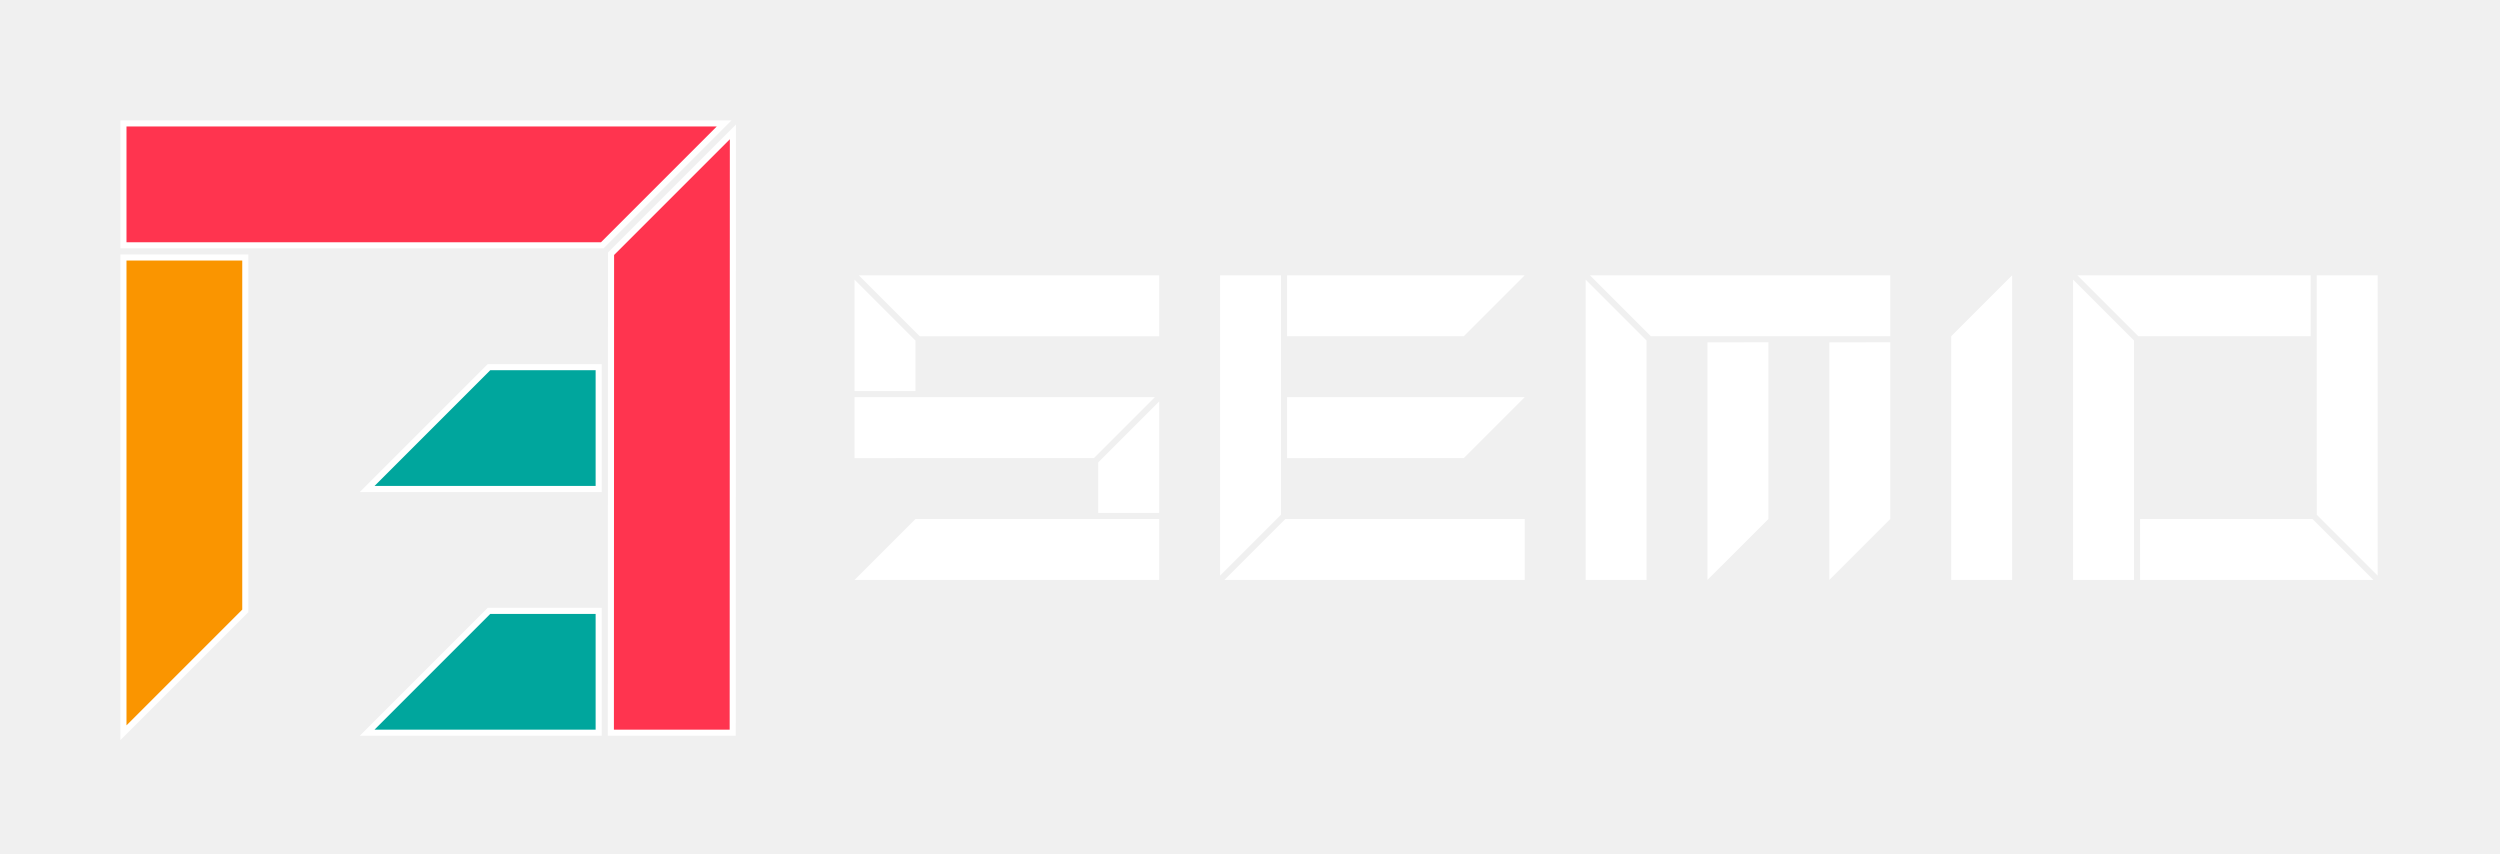
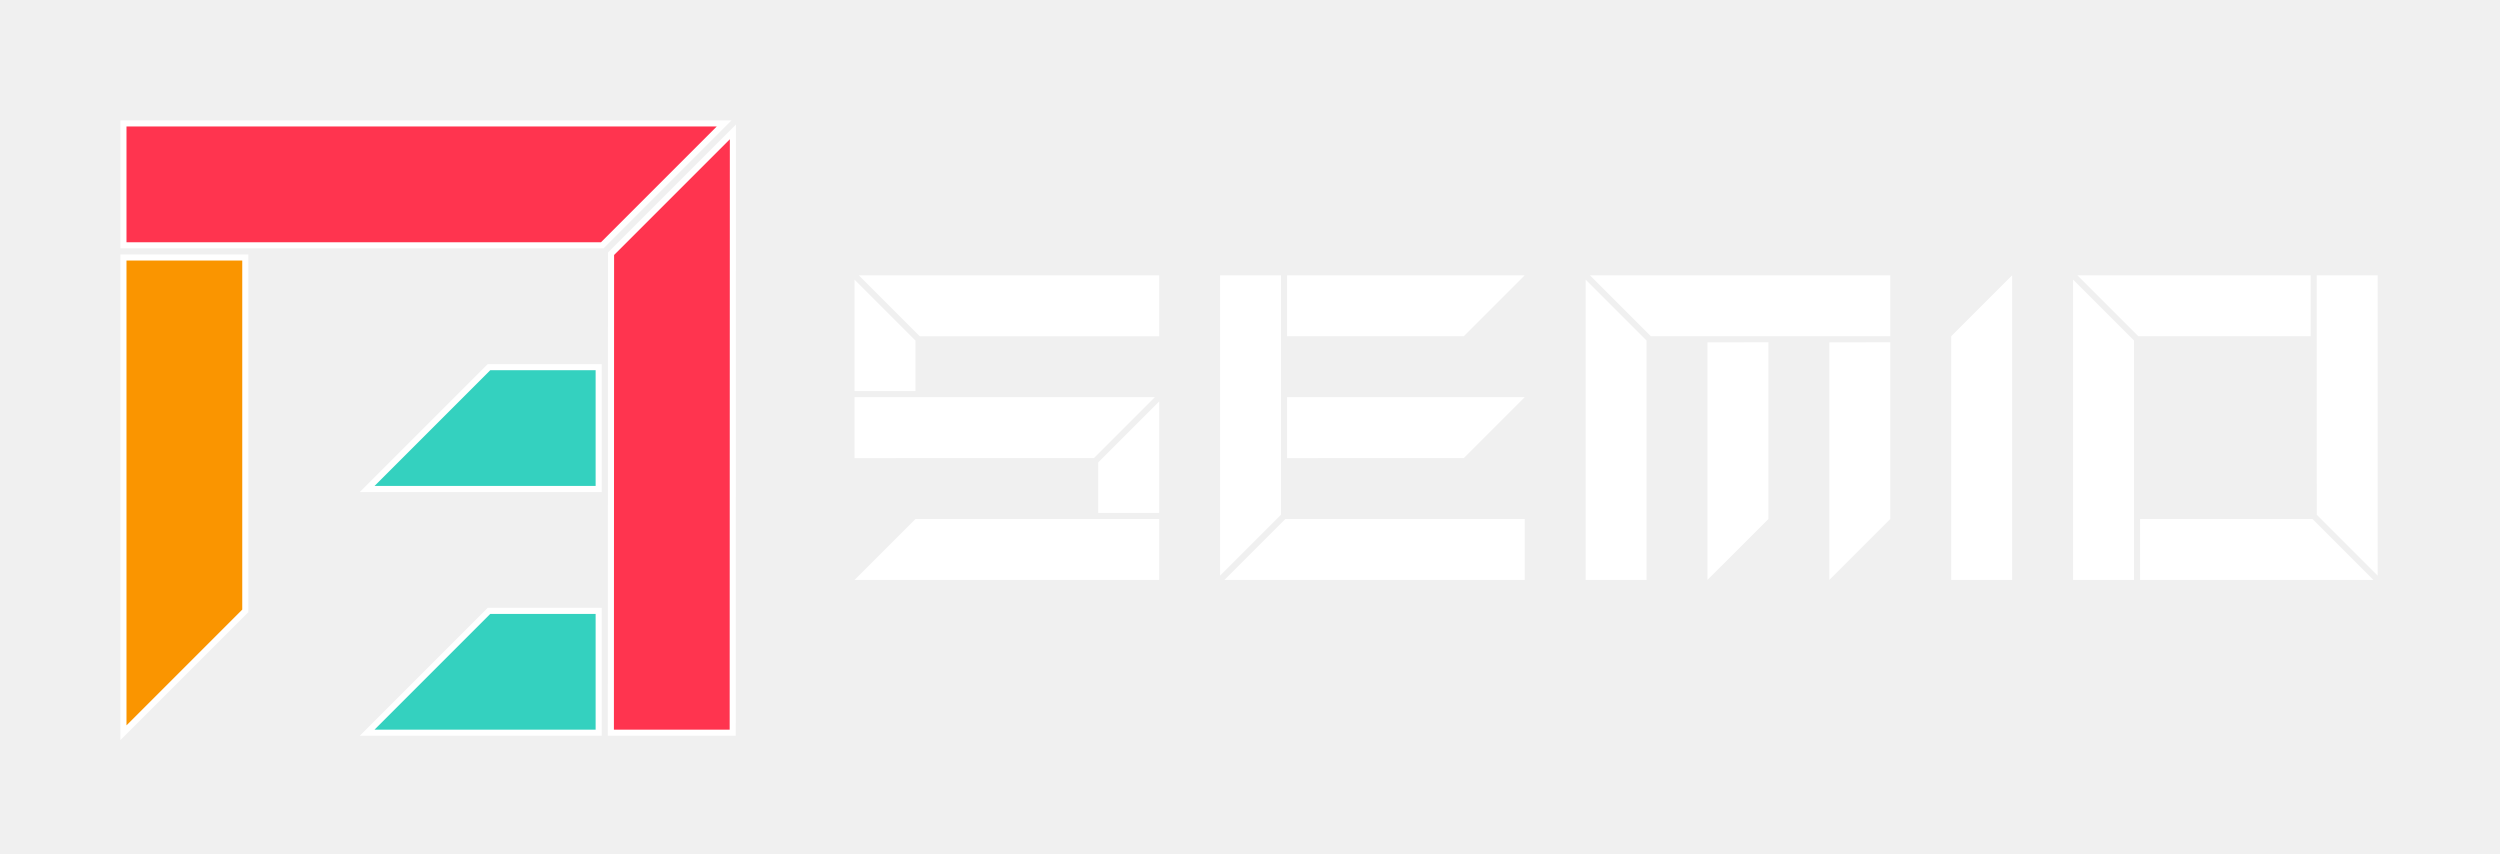
<svg xmlns="http://www.w3.org/2000/svg" width="410pt" height="140pt" viewBox="0 0 410 140" overflow="visible" version="1.1" id="svg106">
  <defs id="defs110" />
  <g id="layer22" style="display:inline;stroke:#000000;stroke-width:1;stroke-dasharray:none;stroke-opacity:1" transform="translate(100.2898,-114.5)" />
  <g id="layer2" transform="translate(100.2898,-114.5)">
    <g id="layer10">
      <g id="layer19">
        <g id="layer20">
          <path d="m 239.689,209.608 v -49.253 l 9.995,9.995 v 39.258 z" stroke="#000000" stroke-width="0.118" fill-opacity="0" id="path60" style="fill:#ffffff;fill-opacity:1;stroke:none" />
          <path d="m 278.658,159.65 h -38.259 l 9.99,9.99 h 28.27 z" stroke="#000000" stroke-width="0.118" fill-opacity="0" id="path64" style="fill:#ffffff;fill-opacity:1;stroke:none" />
        </g>
        <g id="layer21">
          <path d="m 289.651,159.65 v 49.253 l -9.99,-9.99 -0.005,-39.263 z" stroke="#000000" stroke-width="0.118" fill-opacity="0" id="path62" style="fill:#ffffff;fill-opacity:1;stroke:none" />
          <path d="m 250.682,209.608 h 38.264 l -9.995,-9.99 h -28.27 z" stroke="#000000" stroke-width="0.118" fill-opacity="0" id="path66" style="fill:#ffffff;fill-opacity:1;stroke:none" />
        </g>
      </g>
    </g>
    <g id="layer9">
      <path d="m 229.699,209.608 v -49.958 l -9.99,9.99 v 39.968 z" stroke="#000000" stroke-width="0.118" fill-opacity="0" id="path68" style="fill:#ffffff;fill-opacity:1;stroke:none" />
    </g>
    <g id="layer8">
      <g id="layer17">
        <path d="m 199.725,170.638 -0.005,38.969 9.995,-9.99 v -28.98 z" stroke="#000000" stroke-width="0.118" fill-opacity="0" id="path70" style="fill:#ffffff;fill-opacity:1;stroke:none" />
        <path d="m 179.736,170.638 v 38.969 l 9.995,-9.99 v -28.98 z" stroke="#000000" stroke-width="0.118" fill-opacity="0" id="path72" style="fill:#ffffff;fill-opacity:1;stroke:none" />
      </g>
      <g id="layer18">
        <path d="m 159.757,209.608 v -49.253 l 9.99,9.995 v 39.258 z" stroke="#000000" stroke-width="0.118" fill-opacity="0" id="path74" style="fill:#ffffff;fill-opacity:1;stroke:none" />
        <path d="m 209.715,159.65 h -49.253 l 9.99,9.99 h 39.263 z" stroke="#000000" stroke-width="0.118" fill-opacity="0" id="path76" style="fill:#ffffff;fill-opacity:1;stroke:none" />
      </g>
    </g>
    <g id="layer7">
      <g id="layer15">
        <path d="m 149.762,209.608 h -49.253 l 9.995,-9.99 h 39.258 z" stroke="#000000" stroke-width="0.118" fill-opacity="0" id="path82" style="fill:#ffffff;fill-opacity:1;stroke:none" />
        <path d="m 99.805,159.65 v 49.253 l 9.99,-9.99 v -39.263 z" stroke="#000000" stroke-width="0.118" fill-opacity="0" id="path84" style="fill:#ffffff;fill-opacity:1;stroke:none" />
      </g>
      <g id="layer16">
        <path d="m 110.793,159.65 h 38.969 l -9.99,9.99 h -28.98 z" stroke="#000000" stroke-width="0.118" fill-opacity="0" id="path78" style="fill:#ffffff;fill-opacity:1;stroke:none" />
        <path d="m 110.793,179.634 h 38.969 l -9.99,9.99 -28.98,0.005 z" stroke="#000000" stroke-width="0.118" fill-opacity="0" id="path80" style="fill:#ffffff;fill-opacity:1;stroke:none" />
      </g>
    </g>
    <g id="layer6">
      <g id="layer11">
        <g id="layer12">
          <path d="m 39.852,160.36 9.995,9.99 v 8.286 h -9.995 z" stroke="#000000" stroke-width="0.118" fill-opacity="0" id="path86" style="fill:#ffffff;fill-opacity:1;stroke:none" />
          <path d="M 89.815,159.65 H 40.557 l 9.995,9.995 h 39.263 z" stroke="#000000" stroke-width="0.118" fill-opacity="0" id="path88" style="fill:#ffffff;fill-opacity:1;stroke:none" />
        </g>
        <g id="layer13">
          <path d="m 89.815,180.339 -9.995,9.995 v 8.286 h 9.995 z" stroke="#000000" stroke-width="0.118" fill-opacity="0" id="path90" style="fill:#ffffff;fill-opacity:1;stroke:none" />
          <path d="m 39.852,179.634 h 49.253 l -9.99,9.99 -39.263,0.005 z" stroke="#000000" stroke-width="0.118" fill-opacity="0" id="path92" style="fill:#ffffff;fill-opacity:1;stroke:none" />
        </g>
      </g>
      <g id="layer14">
        <path d="M 89.815,209.608 H 39.852 l 9.995,-9.99 h 39.968 z" stroke="#000000" stroke-width="0.118" fill-opacity="0" id="path94" style="fill:#ffffff;fill-opacity:1;stroke:none" />
      </g>
    </g>
  </g>
  <g id="layer1" style="stroke:#000000;stroke-width:1;stroke-dasharray:none;stroke-opacity:1" transform="translate(100.2898,-114.5)">
    <g id="layer3" style="fill:#fa9500;fill-opacity:1;stroke:#000000;stroke-width:1;stroke-dasharray:none;stroke-opacity:1">
      <path d="m -80.045,156.727 v 77.939 l 19.984,-19.984 v -57.955 z" stroke="#000000" stroke-width="0.24" fill-opacity="0" id="path100" style="fill:#fa9500;fill-opacity:1;stroke:#ffffff;stroke-width:1;stroke-dasharray:none;stroke-opacity:1" />
    </g>
    <g id="layer4" style="fill:#ff344f;fill-opacity:1;stroke:#000000;stroke-width:1;stroke-dasharray:none;stroke-opacity:1">
      <path d="m 19.876,234.666 0.029,-98.535 -19.984,19.979 -0.029,78.556 z" stroke="#000000" stroke-width="0.24" fill-opacity="0" id="path102" style="fill:#ff344f;fill-opacity:1;stroke:#ffffff;stroke-width:1;stroke-dasharray:none;stroke-opacity:1" />
      <path d="M -80.045,134.745 H 18.465 L -1.519,154.729 H -80.045 Z" stroke="#000000" stroke-width="0.24" fill-opacity="0" id="path104" style="fill:#ff344f;fill-opacity:1;stroke:#ffffff;stroke-width:1;stroke-dasharray:none;stroke-opacity:1" />
    </g>
-     <g id="layer5" style="fill:#00a69d;fill-opacity:1;stroke:#000000;stroke-width:1;stroke-dasharray:none;stroke-opacity:1">
-       <path d="m -40.077,234.666 19.984,-19.984 h 17.986 v 19.984 z" stroke="#000000" stroke-width="0.24" fill-opacity="0" id="path96" style="fill:#00a69d;fill-opacity:1;stroke:#ffffff;stroke-width:1;stroke-dasharray:none;stroke-opacity:1" />
-       <path d="m -40.077,194.697 19.984,-19.984 h 17.986 v 19.984 z" stroke="#000000" stroke-width="0.24" fill-opacity="0" id="path98" style="fill:#00a69d;fill-opacity:1;stroke:#ffffff;stroke-width:1;stroke-dasharray:none;stroke-opacity:1" />
+     <g id="layer5" style="fill:#34d1bf;fill-opacity:1;stroke:#000000;stroke-width:1;stroke-dasharray:none;stroke-opacity:1">
+       <path d="m -40.077,234.666 19.984,-19.984 h 17.986 v 19.984 z" stroke="#000000" stroke-width="0.24" fill-opacity="0" id="path96" style="fill:#34d1bf;fill-opacity:1;stroke:#ffffff;stroke-width:1;stroke-dasharray:none;stroke-opacity:1" />
+       <path d="m -40.077,194.697 19.984,-19.984 h 17.986 v 19.984 z" stroke="#000000" stroke-width="0.24" fill-opacity="0" id="path98" style="fill:#34d1bf;fill-opacity:1;stroke:#ffffff;stroke-width:1;stroke-dasharray:none;stroke-opacity:1" />
    </g>
  </g>
</svg>
